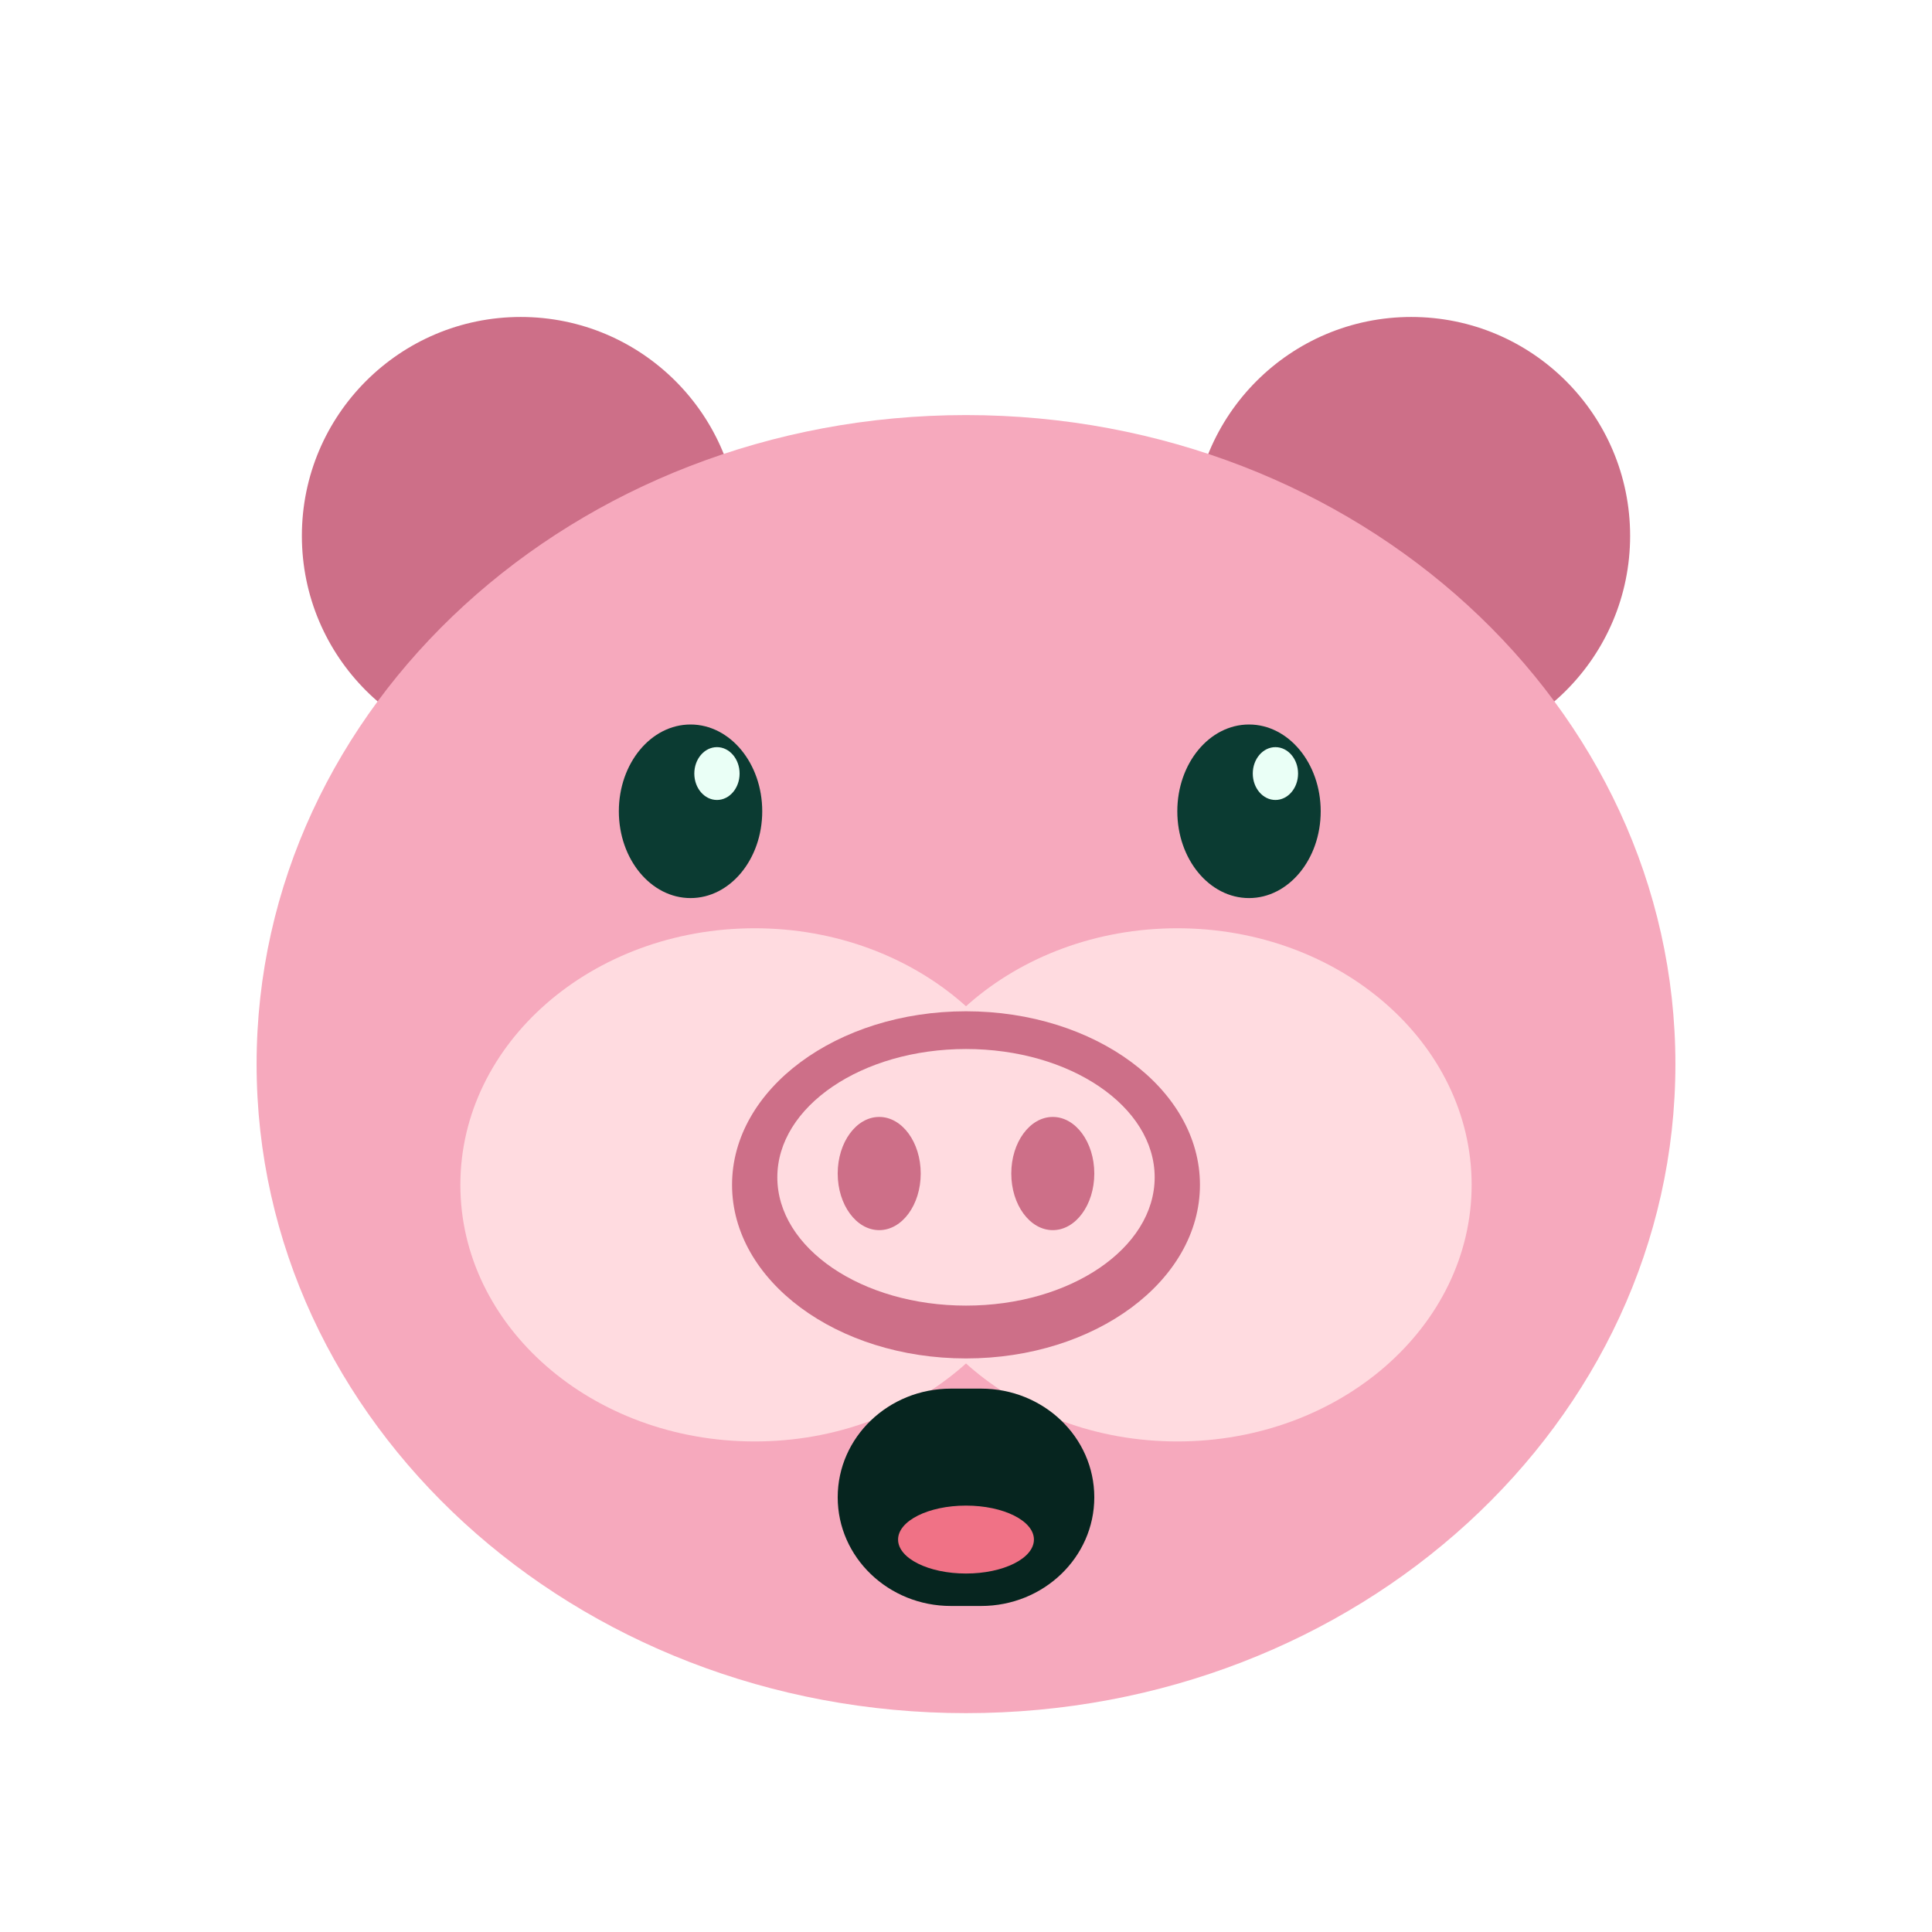
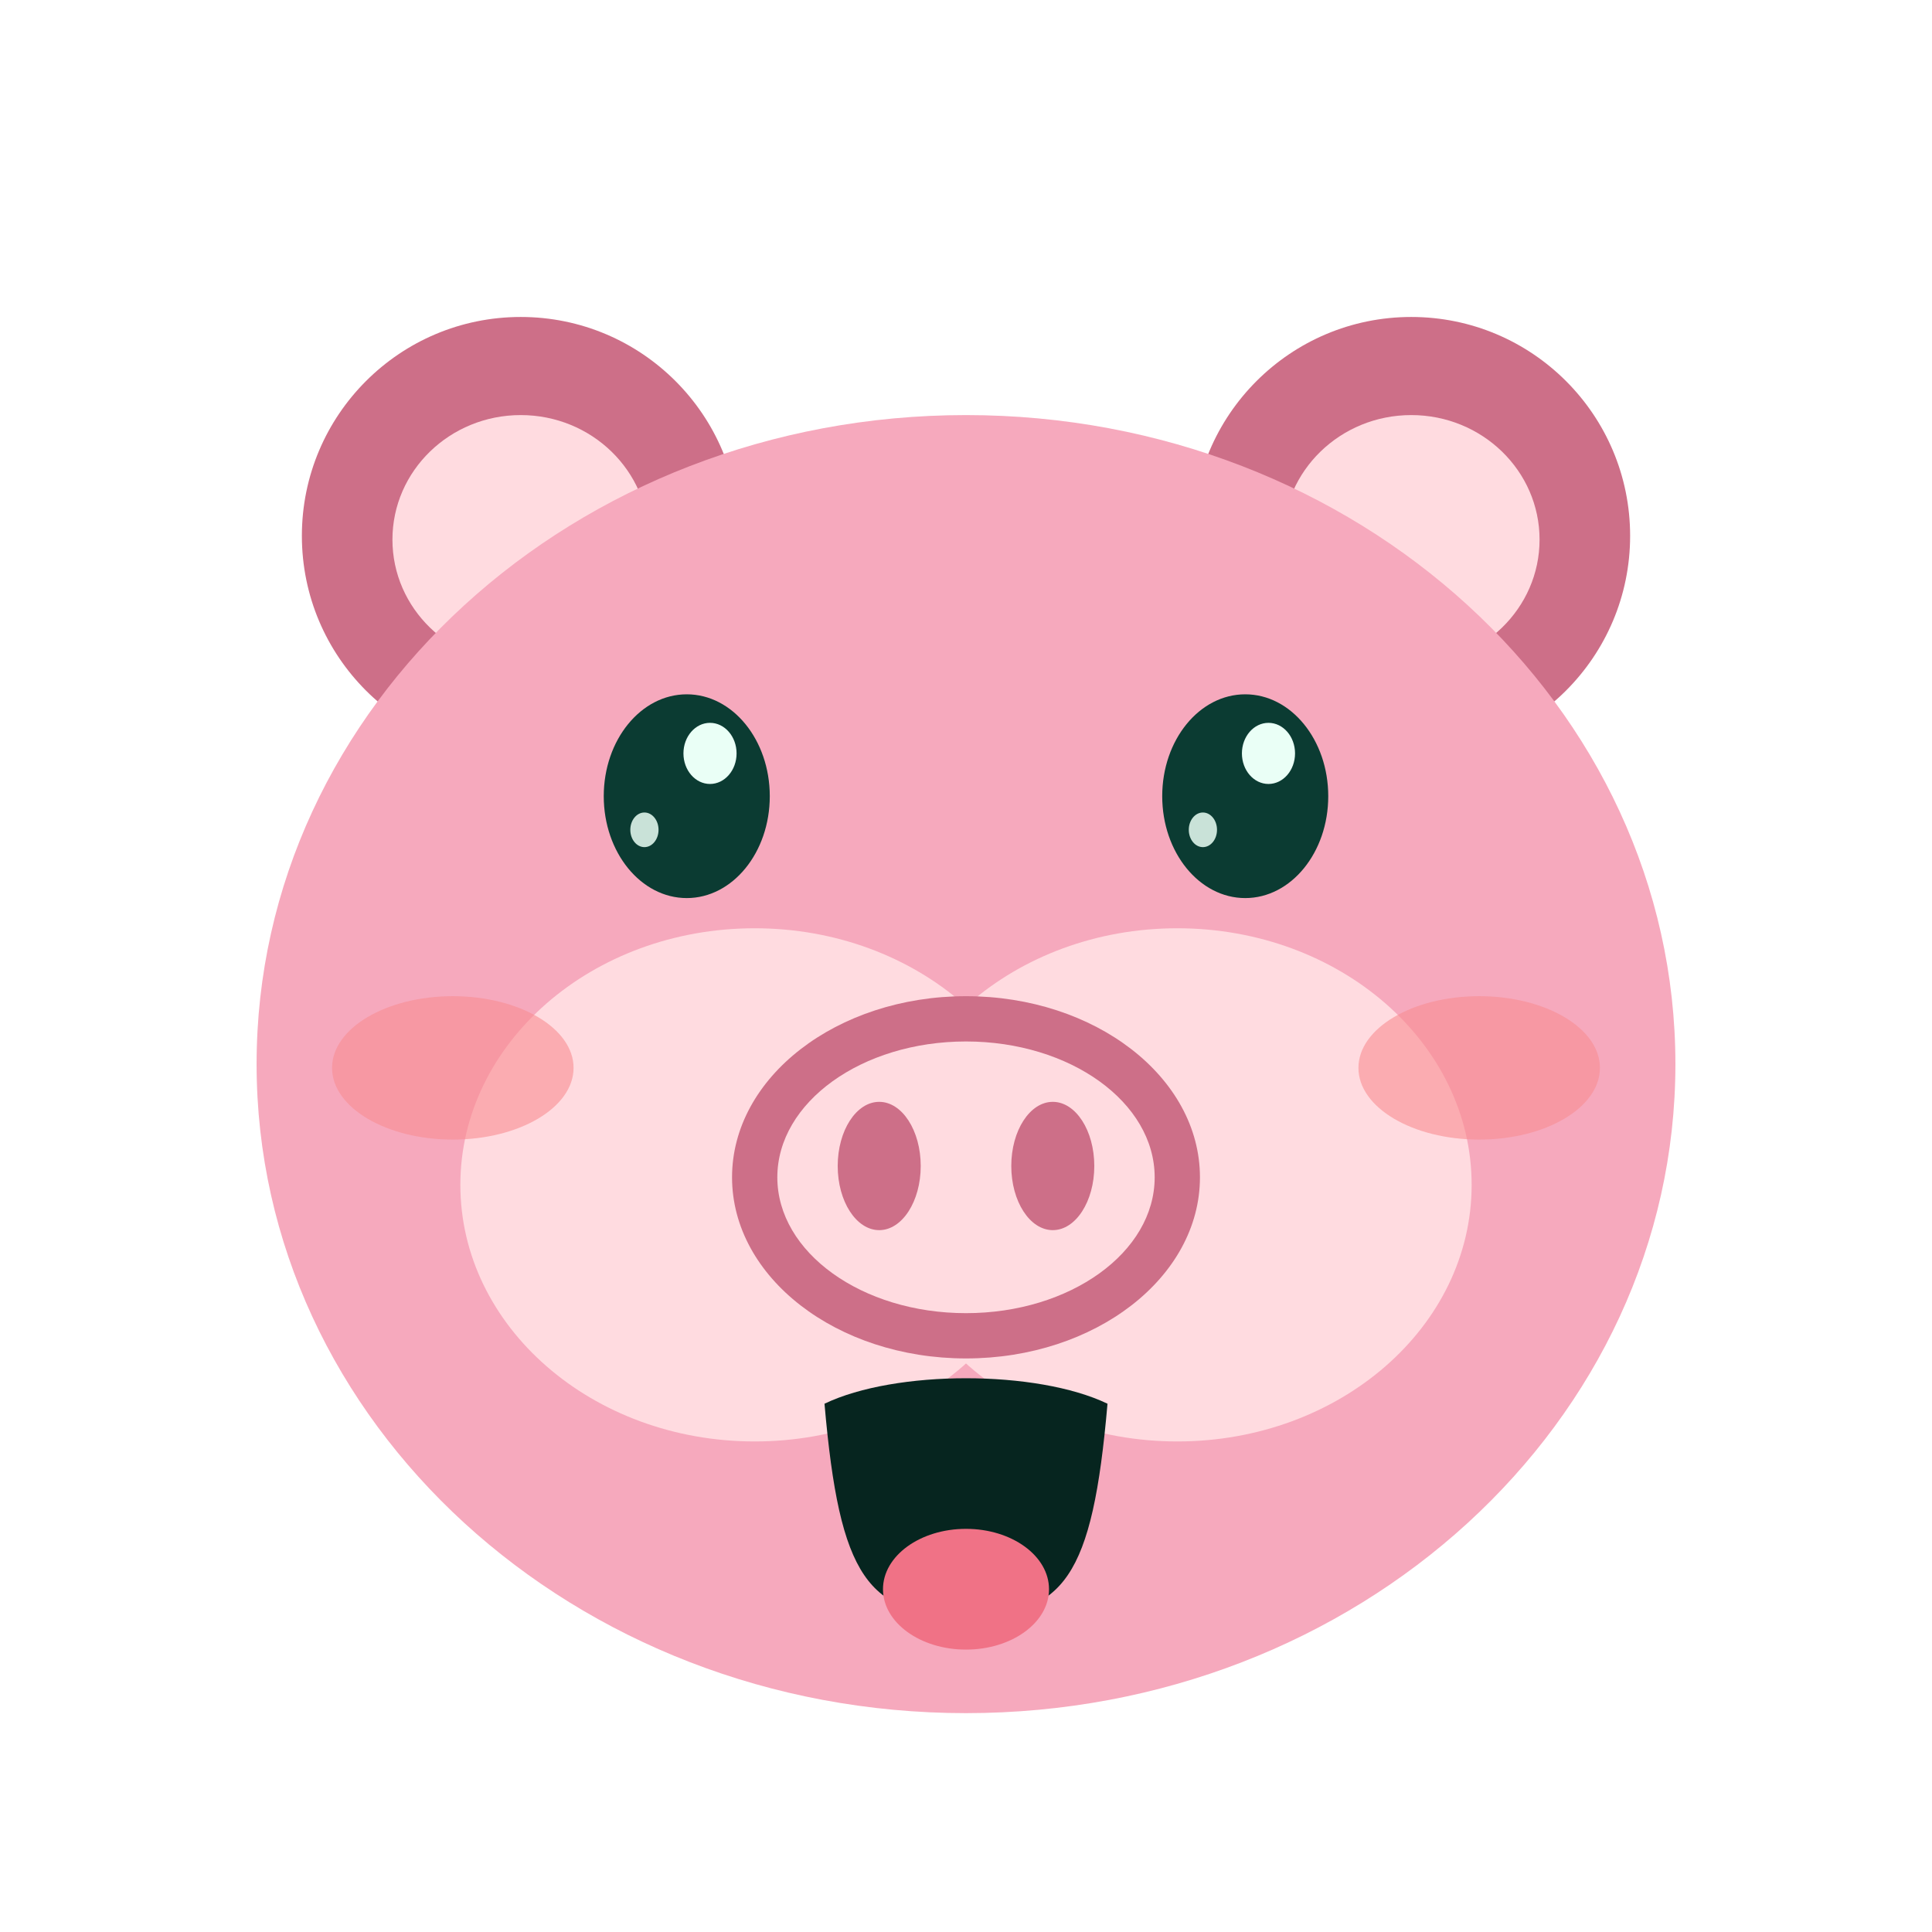
<svg xmlns="http://www.w3.org/2000/svg" viewBox="0 0 256 256" width="256" height="256" role="img" aria-hidden="true">
  <ellipse cx="69" cy="71" rx="29" ry="29" fill="#cd6f88" />
  <ellipse cx="187" cy="71" rx="29" ry="29" fill="#cd6f88" />
+   <ellipse cx="69" cy="71.5" rx="17" ry="16.5" fill="#ffdbe0" />
+   <ellipse cx="187" cy="71.5" rx="17" ry="16.5" fill="#ffdbe0" />
  <ellipse cx="128" cy="141" rx="94" ry="86" fill="#f6a9bd" />
  <ellipse cx="100" cy="157" rx="39" ry="34" fill="#ffdbe0" />
  <ellipse cx="156" cy="157" rx="39" ry="34" fill="#ffdbe0" />
-   <ellipse cx="91.5" cy="107.5" rx="9.5" ry="11.5" fill="#0b3b32" />
-   <ellipse cx="165.5" cy="107.5" rx="9.5" ry="11.5" fill="#0b3b32" />
-   <ellipse cx="95" cy="102.5" rx="3" ry="3.5" fill="#eafff6" />
-   <ellipse cx="169" cy="102.5" rx="3" ry="3.5" fill="#eafff6" />
-   <ellipse cx="128" cy="157" rx="31" ry="23" fill="#cd6f88" />
-   <ellipse cx="128" cy="156" rx="25" ry="17" fill="#ffdbe0" />
-   <ellipse cx="116.5" cy="155.5" rx="5.5" ry="7.5" fill="#cd6f88" />
-   <ellipse cx="139.5" cy="155.5" rx="5.5" ry="7.5" fill="#cd6f88" />
-   <rect x="111" y="184" width="34" height="28.8" rx="15" ry="14.4" fill="#06251f" />
-   <ellipse cx="128" cy="204" rx="9" ry="4.5" fill="#f07286" />
+   <ellipse cx="60" cy="141.5" rx="16" ry="9.5" fill="#f88c92" fill-opacity="0.600" />
+   <ellipse cx="196" cy="141.5" rx="16" ry="9.5" fill="#f88c92" fill-opacity="0.600" />
+   <ellipse cx="91" cy="105.5" rx="11" ry="13.5" fill="#0b3b32" />
+   <ellipse cx="165" cy="105.5" rx="11" ry="13.5" fill="#0b3b32" />
+   <ellipse cx="94.08" cy="99.83" rx="3.52" ry="4.05" fill="#eafff6" />
+   <ellipse cx="85.39" cy="109.955" rx="1.87" ry="2.295" fill="#eafff6" fill-opacity="0.850" />
+   <ellipse cx="168.08" cy="99.83" rx="3.52" ry="4.05" fill="#eafff6" />
+   <ellipse cx="159.39" cy="109.955" rx="1.87" ry="2.295" fill="#eafff6" fill-opacity="0.850" />
+   <ellipse cx="128" cy="156" rx="31" ry="24" fill="#cd6f88" />
+   <ellipse cx="128" cy="156" rx="25" ry="18" fill="#ffdbe0" />
+   <ellipse cx="116.5" cy="154.5" rx="5.5" ry="8.5" fill="#cd6f88" />
+   <ellipse cx="139.5" cy="154.5" rx="5.5" ry="8.5" fill="#cd6f88" />
+   <path d="M109.25 186 C111.25 209.042 115 214.1 128 214.1 C141 214.1 144.75 209.042 146.75 186 C137.375 181.5 118.625 181.5 109.25 186 Z" fill="#06251f" />
+   <ellipse cx="128" cy="210.58" rx="11" ry="8" fill="#f07286" />
</svg>
